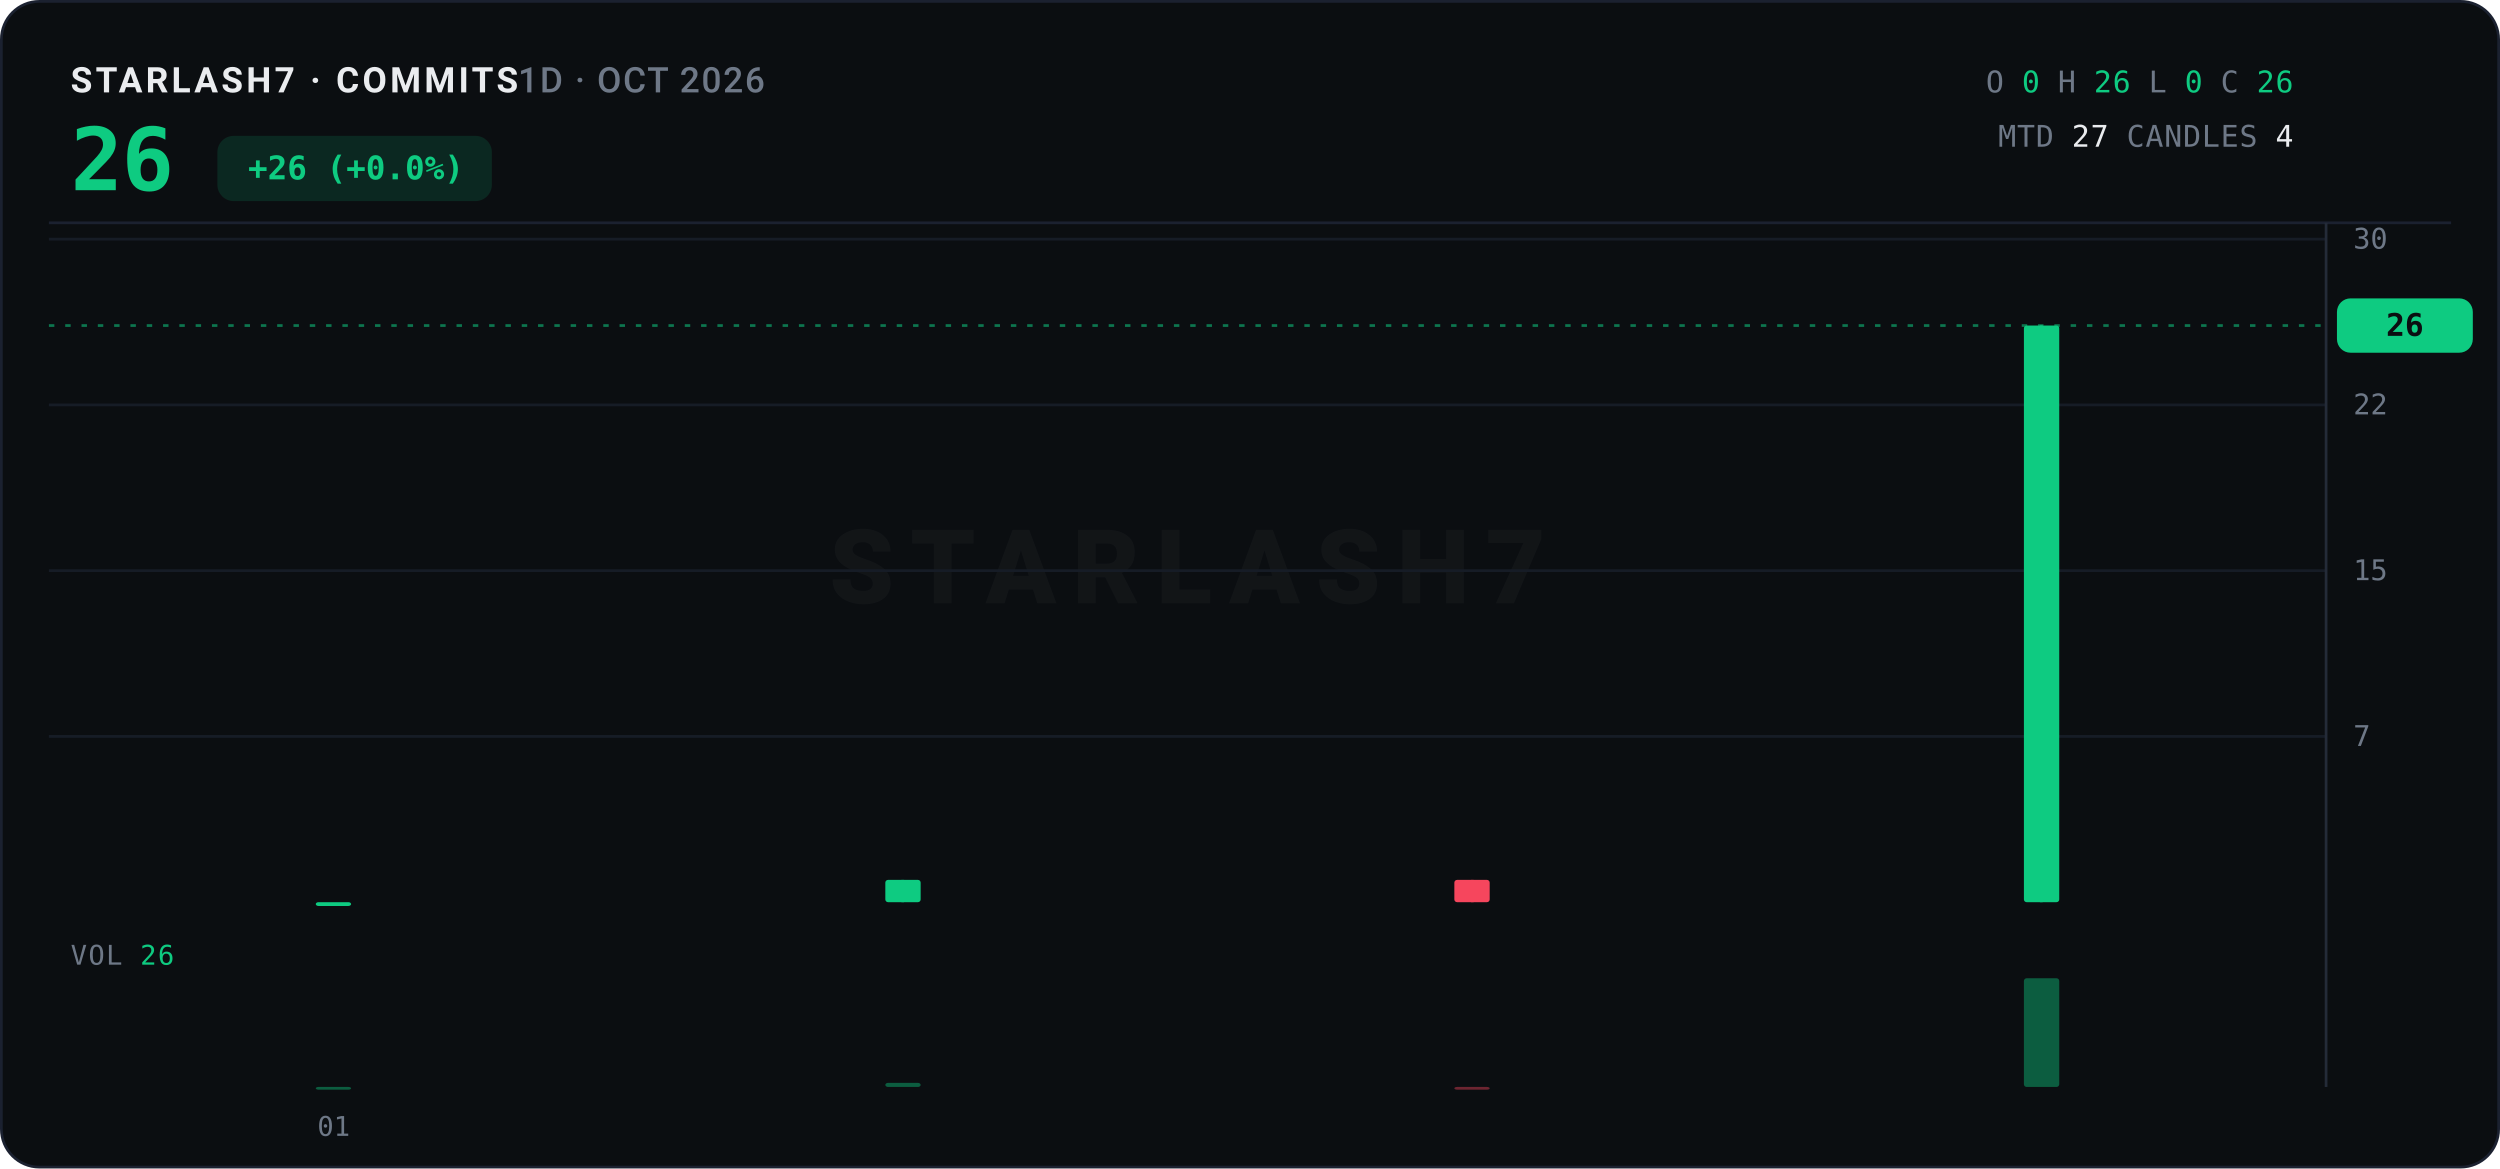
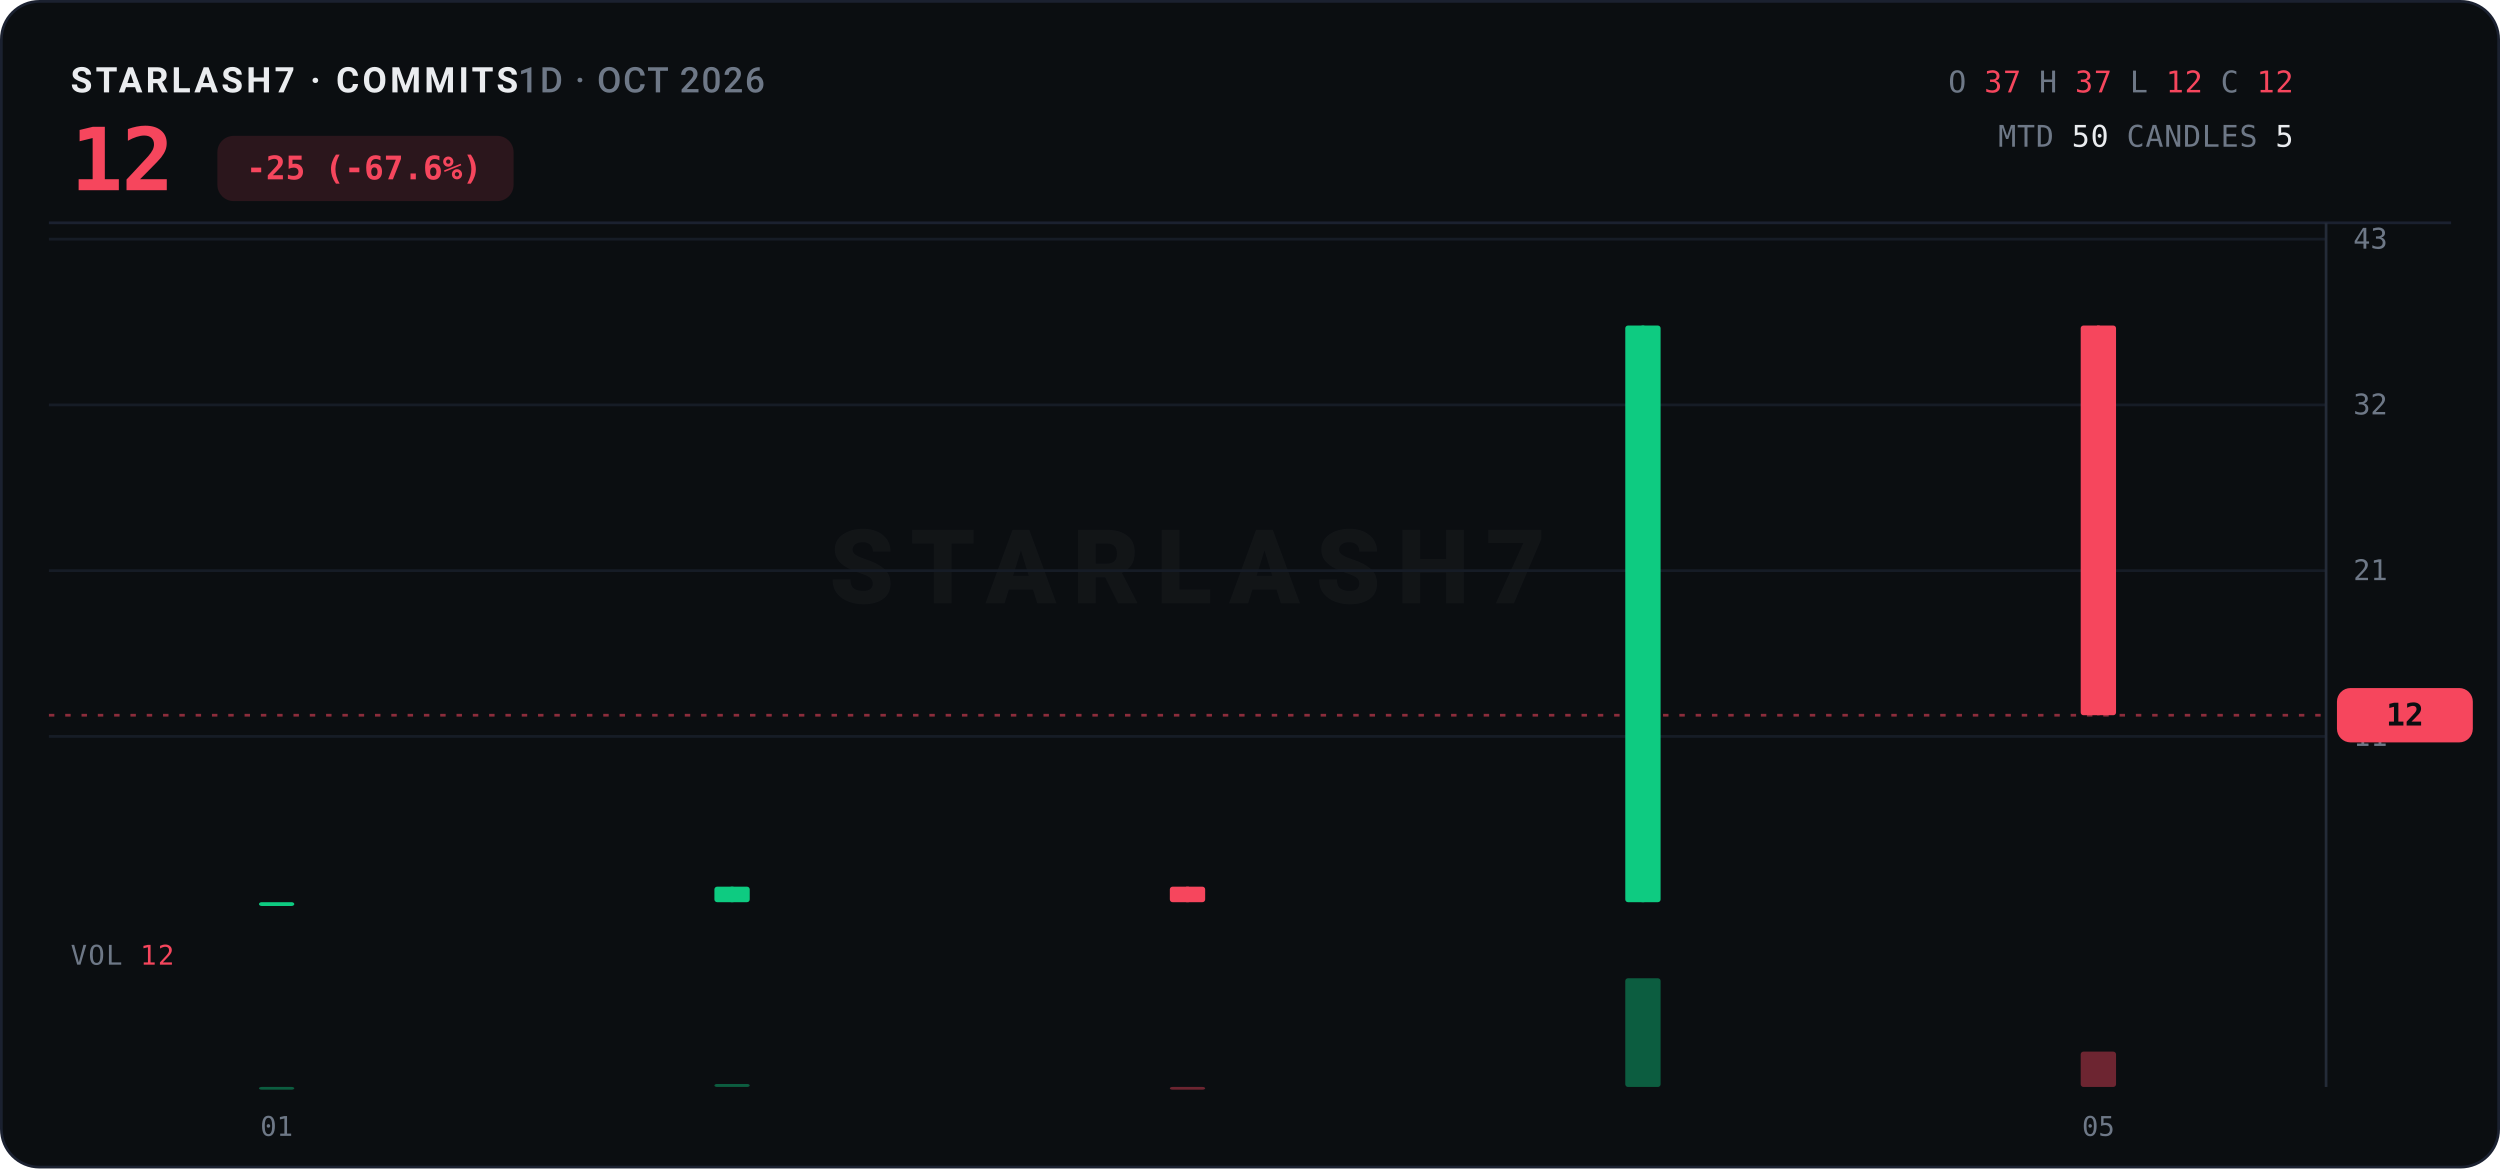
<svg xmlns="http://www.w3.org/2000/svg" width="920" height="430" viewBox="0 0 920 430">
  <rect x="0.5" y="0.5" width="919" height="429" rx="14" fill="#0B0E11" stroke="#1B2130" />
  <text x="26" y="34" font-family="ui-sans-serif,system-ui,-apple-system,'Segoe UI',Roboto,sans-serif" font-size="13" font-weight="700" letter-spacing="1.2" fill="#EAECEF">STARLASH7 · COMMITS<tspan fill="#6E7887" font-weight="500" letter-spacing="0.6">  1D · OCT 2026</tspan>
  </text>
-   <text x="26" y="70" font-family="ui-monospace,'SF Mono',SFMono-Regular,Menlo,Consolas,monospace" font-size="32" font-weight="800" fill="#0ECB81" letter-spacing="-0.5">26</text>
-   <rect x="80" y="50" width="101" height="24" rx="6" fill="#0ECB81" opacity="0.14" />
-   <text x="131" y="66" text-anchor="middle" font-family="ui-monospace,'SF Mono',SFMono-Regular,Menlo,Consolas,monospace" font-size="12" font-weight="700" fill="#0ECB81">+26 (+0.0%)</text>
+   <text x="26" y="70" font-family="ui-monospace,'SF Mono',SFMono-Regular,Menlo,Consolas,monospace" font-size="32" font-weight="800" fill="#F6465D" letter-spacing="-0.5">12</text>
+   <rect x="80" y="50" width="109" height="24" rx="6" fill="#F6465D" opacity="0.14" />
+   <text x="134" y="66" text-anchor="middle" font-family="ui-monospace,'SF Mono',SFMono-Regular,Menlo,Consolas,monospace" font-size="12" font-weight="700" fill="#F6465D">-25 (-67.6%)</text>
  <text x="844" y="34" text-anchor="end" font-family="ui-monospace,'SF Mono',SFMono-Regular,Menlo,Consolas,monospace" font-size="11" letter-spacing="0.3">
    <tspan fill="#6E7887">O</tspan>
-     <tspan fill="#0ECB81">0</tspan>
+     <tspan fill="#F6465D">37</tspan>
    <tspan fill="#6E7887">H</tspan>
-     <tspan fill="#0ECB81">26</tspan>
+     <tspan fill="#F6465D">37</tspan>
    <tspan fill="#6E7887">L</tspan>
-     <tspan fill="#0ECB81">0</tspan>
+     <tspan fill="#F6465D">12</tspan>
    <tspan fill="#6E7887">C</tspan>
-     <tspan fill="#0ECB81">26</tspan>
+     <tspan fill="#F6465D">12</tspan>
  </text>
  <text x="844" y="54" text-anchor="end" font-family="ui-monospace,'SF Mono',SFMono-Regular,Menlo,Consolas,monospace" font-size="11" letter-spacing="0.3">
    <tspan fill="#6E7887">MTD</tspan>
-     <tspan fill="#EAECEF">27</tspan>
+     <tspan fill="#EAECEF">50</tspan>
    <tspan fill="#6E7887">CANDLES</tspan>
-     <tspan fill="#EAECEF">4</tspan>
+     <tspan fill="#EAECEF">5</tspan>
  </text>
  <line x1="18" y1="82" x2="902" y2="82" stroke="#1B2130" stroke-width="1" />
  <text x="437.0" y="222.0" text-anchor="middle" font-family="ui-sans-serif,system-ui,-apple-system,'Segoe UI',Roboto,sans-serif" font-size="38" font-weight="800" letter-spacing="6" fill="#EAECEF" opacity="0.035">STARLASH7</text>
  <line x1="18" y1="271.0" x2="856" y2="271.0" stroke="#161C26" stroke-width="1" />
-   <text x="866" y="274.5" font-family="ui-monospace,'SF Mono',SFMono-Regular,Menlo,Consolas,monospace" font-size="10.5" fill="#6E7887">7</text>
+   <text x="866" y="274.5" font-family="ui-monospace,'SF Mono',SFMono-Regular,Menlo,Consolas,monospace" font-size="10.5" fill="#6E7887">11</text>
  <line x1="18" y1="210.0" x2="856" y2="210.0" stroke="#161C26" stroke-width="1" />
-   <text x="866" y="213.5" font-family="ui-monospace,'SF Mono',SFMono-Regular,Menlo,Consolas,monospace" font-size="10.5" fill="#6E7887">15</text>
+   <text x="866" y="213.5" font-family="ui-monospace,'SF Mono',SFMono-Regular,Menlo,Consolas,monospace" font-size="10.5" fill="#6E7887">21</text>
  <line x1="18" y1="149.0" x2="856" y2="149.0" stroke="#161C26" stroke-width="1" />
-   <text x="866" y="152.5" font-family="ui-monospace,'SF Mono',SFMono-Regular,Menlo,Consolas,monospace" font-size="10.5" fill="#6E7887">22</text>
+   <text x="866" y="152.5" font-family="ui-monospace,'SF Mono',SFMono-Regular,Menlo,Consolas,monospace" font-size="10.5" fill="#6E7887">32</text>
  <line x1="18" y1="88.0" x2="856" y2="88.0" stroke="#161C26" stroke-width="1" />
-   <text x="866" y="91.5" font-family="ui-monospace,'SF Mono',SFMono-Regular,Menlo,Consolas,monospace" font-size="10.5" fill="#6E7887">30</text>
+   <text x="866" y="91.5" font-family="ui-monospace,'SF Mono',SFMono-Regular,Menlo,Consolas,monospace" font-size="10.5" fill="#6E7887">43</text>
  <line x1="856" y1="82" x2="856" y2="400" stroke="#242B38" stroke-width="1" />
-   <line x1="18" y1="119.8" x2="856" y2="119.8" stroke="#0ECB81" stroke-width="1" stroke-dasharray="2 4" opacity="0.55" />
-   <rect x="860" y="109.8" width="50" height="20" rx="5" fill="#0ECB81" />
-   <text x="885.0" y="123.6" text-anchor="middle" font-family="ui-monospace,'SF Mono',SFMono-Regular,Menlo,Consolas,monospace" font-size="11.5" font-weight="800" fill="#0B0E11">26</text>
-   <line x1="122.8" y1="332.0" x2="122.8" y2="332.0" stroke="#0ECB81" stroke-width="1" />
-   <rect x="116.2" y="332.0" width="13.0" height="1.4" rx="1" fill="#0ECB81" />
-   <line x1="332.2" y1="323.8" x2="332.2" y2="332.0" stroke="#0ECB81" stroke-width="1" />
-   <rect x="325.8" y="323.8" width="13.0" height="8.2" rx="1" fill="#0ECB81" />
-   <line x1="541.8" y1="323.8" x2="541.8" y2="332.0" stroke="#F6465D" stroke-width="1" />
-   <rect x="535.2" y="323.8" width="13.0" height="8.2" rx="1" fill="#F6465D" />
-   <line x1="751.2" y1="119.8" x2="751.2" y2="332.0" stroke="#0ECB81" stroke-width="1" />
-   <rect x="744.8" y="119.8" width="13.0" height="212.2" rx="1" fill="#0ECB81" />
-   <text x="26" y="355" font-family="ui-monospace,'SF Mono',SFMono-Regular,Menlo,Consolas,monospace" font-size="10" letter-spacing="0.5" fill="#6E7887">VOL <tspan fill="#0ECB81">26</tspan>
+   <line x1="18" y1="263.2" x2="856" y2="263.2" stroke="#F6465D" stroke-width="1" stroke-dasharray="2 4" opacity="0.55" />
+   <rect x="860" y="253.2" width="50" height="20" rx="5" fill="#F6465D" />
+   <text x="885.0" y="267.0" text-anchor="middle" font-family="ui-monospace,'SF Mono',SFMono-Regular,Menlo,Consolas,monospace" font-size="11.5" font-weight="800" fill="#0B0E11">12</text>
+   <line x1="101.8" y1="332.0" x2="101.8" y2="332.0" stroke="#0ECB81" stroke-width="1" />
+   <rect x="95.3" y="332.0" width="13.0" height="1.4" rx="1" fill="#0ECB81" />
+   <line x1="269.4" y1="326.3" x2="269.4" y2="332.0" stroke="#0ECB81" stroke-width="1" />
+   <rect x="262.9" y="326.3" width="13.0" height="5.7" rx="1" fill="#0ECB81" />
+   <line x1="437.0" y1="326.3" x2="437.0" y2="332.0" stroke="#F6465D" stroke-width="1" />
+   <rect x="430.5" y="326.3" width="13.0" height="5.7" rx="1" fill="#F6465D" />
+   <line x1="604.6" y1="119.8" x2="604.6" y2="332.0" stroke="#0ECB81" stroke-width="1" />
+   <rect x="598.1" y="119.8" width="13.0" height="212.2" rx="1" fill="#0ECB81" />
+   <line x1="772.2" y1="119.8" x2="772.2" y2="263.2" stroke="#F6465D" stroke-width="1" />
+   <rect x="765.7" y="119.8" width="13.0" height="143.4" rx="1" fill="#F6465D" />
+   <text x="26" y="355" font-family="ui-monospace,'SF Mono',SFMono-Regular,Menlo,Consolas,monospace" font-size="10" letter-spacing="0.5" fill="#6E7887">VOL <tspan fill="#F6465D">12</tspan>
  </text>
-   <rect x="116.2" y="400.0" width="13.0" height="1.0" rx="1" fill="#0ECB81" opacity="0.42" />
-   <rect x="325.8" y="398.5" width="13.0" height="1.5" rx="1" fill="#0ECB81" opacity="0.42" />
-   <rect x="535.2" y="400.0" width="13.0" height="1.0" rx="1" fill="#F6465D" opacity="0.42" />
-   <rect x="744.8" y="360.0" width="13.0" height="40.0" rx="1" fill="#0ECB81" opacity="0.42" />
-   <text x="122.8" y="418" text-anchor="middle" font-family="ui-monospace,'SF Mono',SFMono-Regular,Menlo,Consolas,monospace" font-size="10" fill="#6E7887">01</text>
+   <rect x="95.3" y="400.0" width="13.0" height="1.0" rx="1" fill="#0ECB81" opacity="0.42" />
+   <rect x="262.9" y="398.9" width="13.0" height="1.1" rx="1" fill="#0ECB81" opacity="0.42" />
+   <rect x="430.5" y="400.0" width="13.0" height="1.0" rx="1" fill="#F6465D" opacity="0.42" />
+   <rect x="598.1" y="360.0" width="13.0" height="40.0" rx="1" fill="#0ECB81" opacity="0.42" />
+   <rect x="765.7" y="387.0" width="13.0" height="13.0" rx="1" fill="#F6465D" opacity="0.42" />
+   <text x="101.8" y="418" text-anchor="middle" font-family="ui-monospace,'SF Mono',SFMono-Regular,Menlo,Consolas,monospace" font-size="10" fill="#6E7887">01</text>
+   <text x="772.2" y="418" text-anchor="middle" font-family="ui-monospace,'SF Mono',SFMono-Regular,Menlo,Consolas,monospace" font-size="10" fill="#6E7887">05</text>
</svg>
